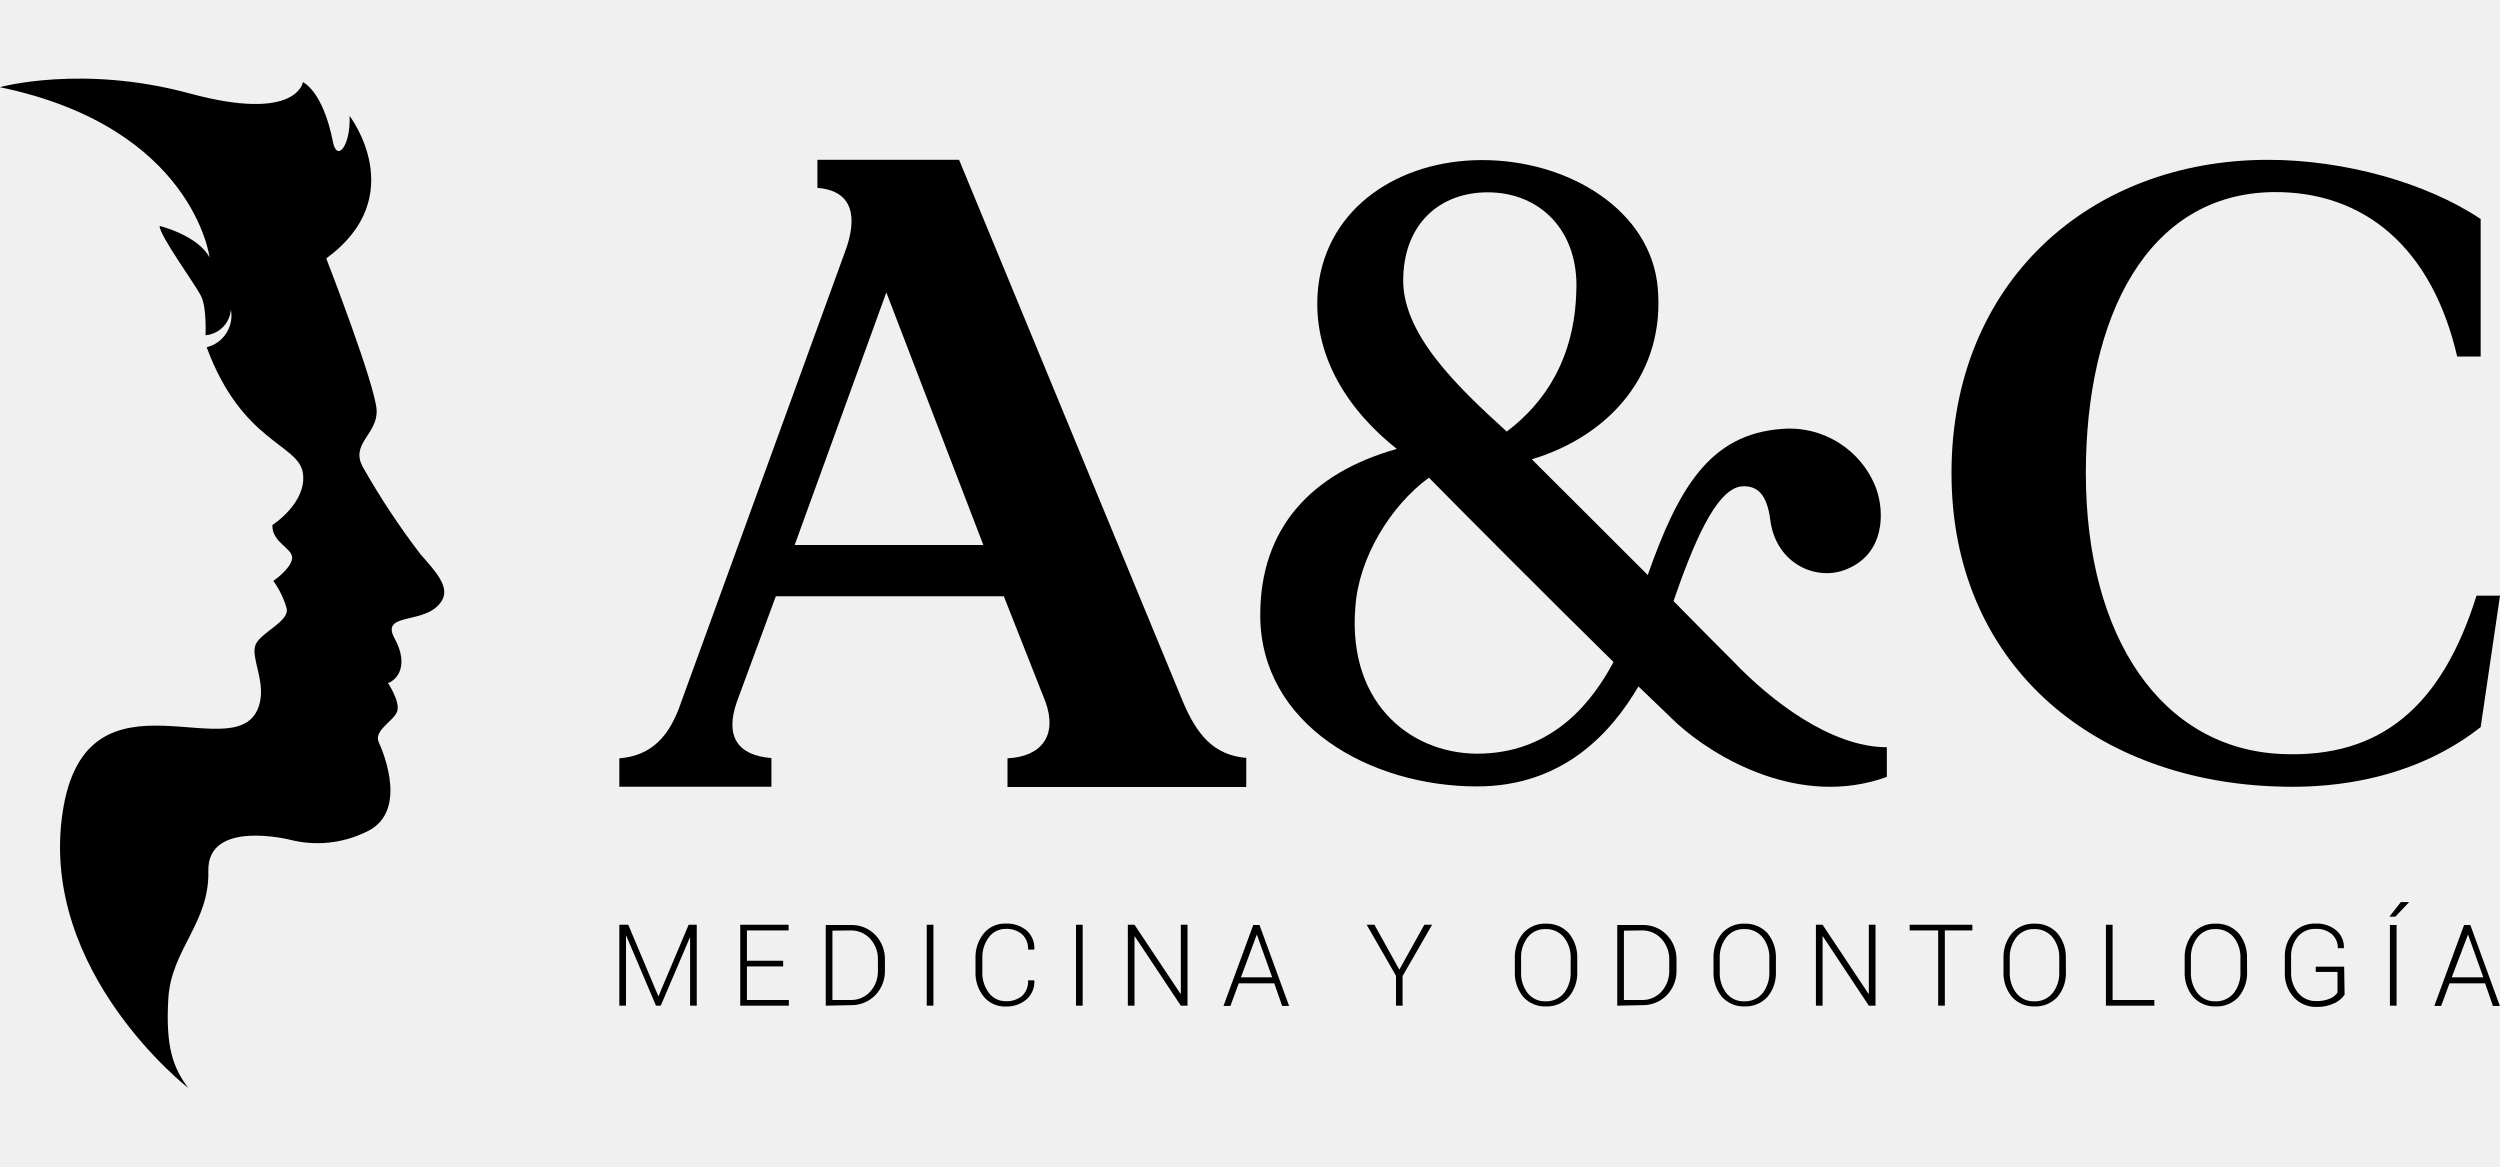
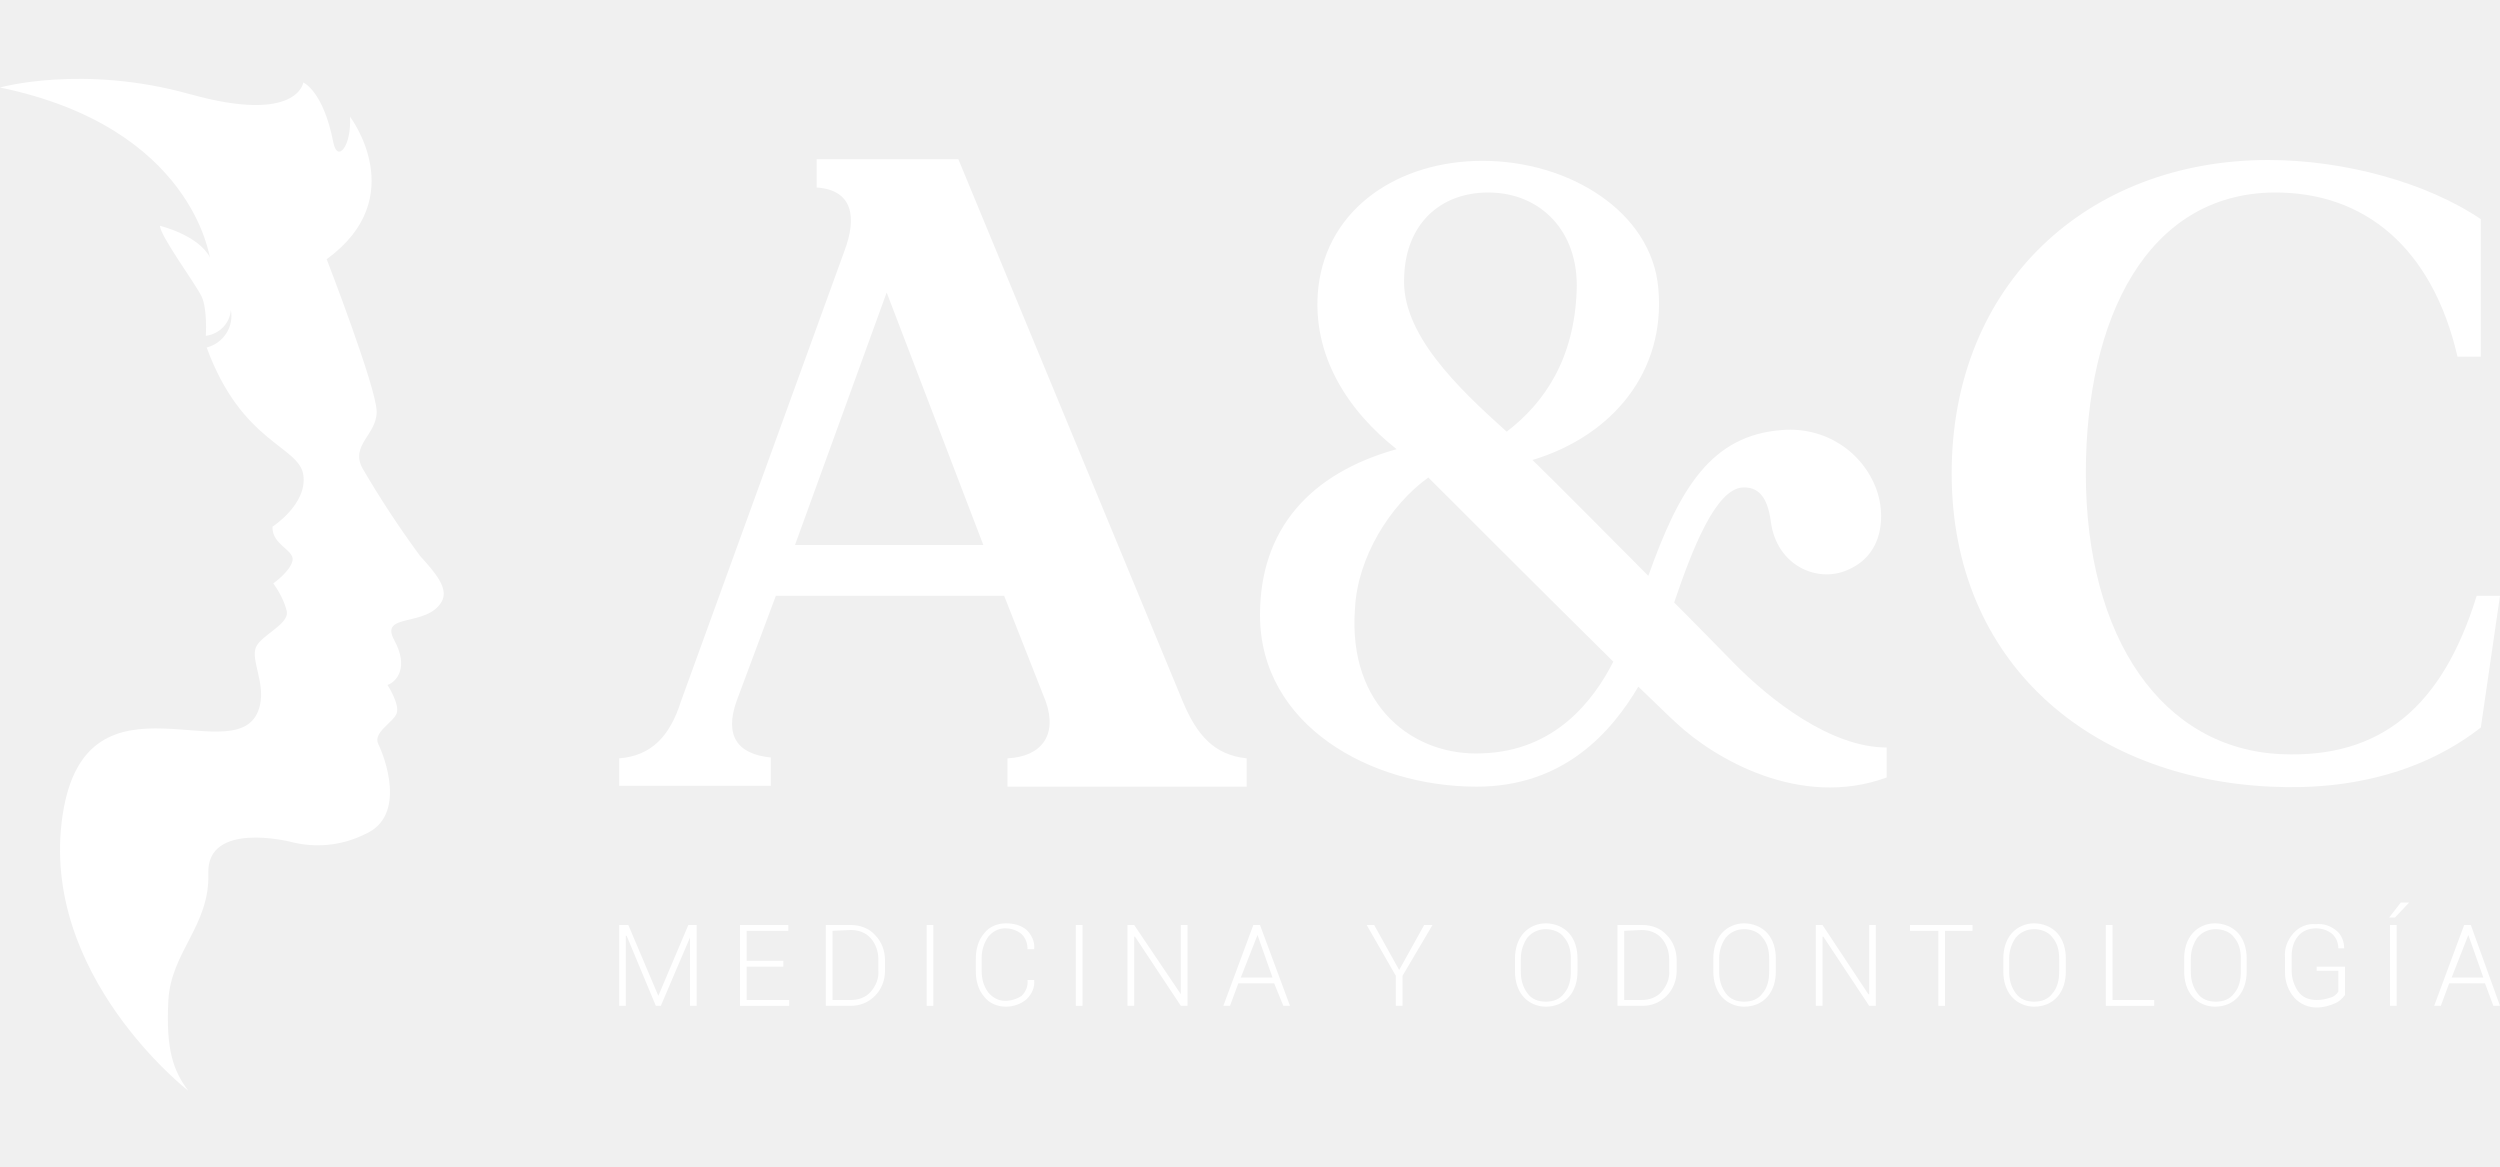
- <svg xmlns="http://www.w3.org/2000/svg" id="Capa_1" data-name="Capa 1" viewBox="0 0 300 140">
-   <path d="M0,10.46s9.85-2.75,22.75.75,13.6-1.35,13.6-1.35,2.39,1,3.6,7.16c.49,2.5,2.15.44,2-3.11,0,0,7.41,9.65-2.8,17.1,0,0,6,15.45,6.05,18.3s-3.2,3.95-1.65,6.75a90.15,90.15,0,0,0,6.91,10.45c1.75,2,3.52,3.86,2.6,5.5-1.75,3.1-7.51,1.3-5.71,4.6s.25,5-.79,5.36c0,0,1.5,2.25,1.1,3.4s-2.86,2.3-2.21,3.7,3.55,8.55-1.6,10.8a13.32,13.32,0,0,1-9.05.9s-9.95-2.5-9.8,3.75-4.45,9.4-4.8,15.3.6,8.35,2.4,10.75c0,0-17.9-13.9-15.1-33s21.67-4.41,23.69-13.3c.6-2.65-1.09-5.36-.54-6.86s4.1-2.8,3.75-4.4a10.55,10.55,0,0,0-1.6-3.3s2.05-1.4,2.25-2.65S32.59,65.14,32.69,63c0,0,4.16-2.66,3.66-6.21s-7.3-3.62-11.55-15.12a3.92,3.92,0,0,0,2.91-4.52,3.35,3.35,0,0,1-3.05,3.08s.17-3.22-.51-4.65-5-7.27-5-8.47c0,0,4.57,1.12,6,3.78,0,0-1.95-15.6-25.13-20.42" />
-   <path d="M149.55,91v3.44H120.9V91c4.14-.21,6-2.79,4.56-6.77l-5-12.68H93.1L88.43,84.2c-1.48,4.19.11,6.45,4.14,6.77v3.44H74.32V91c3.93-.32,6.05-2.68,7.43-6.77l19.63-53.95c1.59-4.19,1-7.41-3.29-7.73V19.18h17l26.85,65c1.69,4,3.71,6.45,7.64,6.77M118,65.4,106.36,35.09l-11,30.31Z" />
-   <path d="M226.42,89.68v3.55C216,97,205.75,90.93,201.18,86.76c-1-.94-2.58-2.51-4.57-4.39-3.18,5.43-8.94,12-19.38,12-12.82,0-26-7.41-26-20.57,0-10.33,6-17,16.39-19.93-5.56-4.39-10.33-11.07-9.44-19.42,1.1-9.6,9.74-15.24,19.68-15.24,10.43,0,20.27,6.05,21.07,15.34.89,10-5.47,17.65-15.11,20.57,3.48,3.44,9,9,13.91,13.88,3.68-10.44,7.46-16.91,16.1-17.53a11.11,11.11,0,0,1,11.33,7.2c1,2.82,1,7.72-3.48,9.6-3.57,1.57-8.54-.52-9.24-5.84-.39-3.14-1.59-4.18-3.38-4.07-3.18.2-6,7.3-8.24,13.77,3.28,3.35,6,6.06,7.15,7.21,4.47,4.7,11.73,10.33,18.48,10.33M193.63,79.45c-7.65-7.51-18.09-18-22.16-22.13C166.9,60.66,163,66.93,162.63,73c-.9,11.8,7.15,17.75,15.3,17.43,8.64-.31,13.22-6.36,15.7-11M180.81,51.79c4.57-3.45,8.15-8.77,8.35-16.91.3-7.21-4.37-11.8-10.63-11.8-5.77,0-9.94,3.76-10.14,10.13-.3,6.78,6.56,13.25,12.42,18.58" />
-   <path d="M300,71.48l-2.32,15.77c-6.35,5-15,7.62-25.2,7.1-21.57-1-38.3-14.83-38.3-37.58s16.43-37.59,38-37.59c9.07,0,18.95,2.72,25.5,7.1v16.5h-2.82c-3-13-11.09-19.84-22.08-19.73C257.66,23.26,250.3,38,250.3,56.77c0,19.83,9.18,33.09,23.49,33.71,11.9.53,19.25-5.74,23.39-19Z" />
-   <polygon points="78.99 119.52 79.03 119.52 82.64 110.97 83.61 110.97 83.61 120.68 82.81 120.68 82.81 112.52 82.78 112.51 79.29 120.68 78.72 120.68 75.16 112.31 75.12 112.32 75.12 120.68 74.32 120.68 74.32 110.97 75.39 110.97 78.99 119.52" />
-   <polygon points="93.98 115.97 89.63 115.97 89.63 120 94.66 120 94.66 120.68 88.83 120.68 88.83 110.97 94.63 110.97 94.63 111.65 89.63 111.65 89.63 115.29 93.98 115.29 93.98 115.97" />
-   <path d="M99.09,120.68V111h3a3.94,3.94,0,0,1,2.94,1.18,4.17,4.17,0,0,1,1.16,3v1.25a4.13,4.13,0,0,1-1.16,3,4,4,0,0,1-2.94,1.19Zm.8-9V120h2.16a3.08,3.08,0,0,0,2.37-1,3.62,3.62,0,0,0,.93-2.55v-1.27a3.61,3.61,0,0,0-.93-2.53,3.11,3.11,0,0,0-2.37-1Z" />
-   <rect x="111.21" y="110.97" width="0.8" height="9.71" />
-   <path d="M124.12,117.64v0a2.82,2.82,0,0,1-.93,2.28,3.65,3.65,0,0,1-2.52.86,3.25,3.25,0,0,1-2.61-1.17,4.49,4.49,0,0,1-1-3V115a4.52,4.52,0,0,1,1-3,3.25,3.25,0,0,1,2.61-1.17,3.68,3.68,0,0,1,2.53.83,2.82,2.82,0,0,1,.92,2.29v0h-.75a2.39,2.39,0,0,0-.71-1.83,2.86,2.86,0,0,0-2-.65,2.47,2.47,0,0,0-2,1,4,4,0,0,0-.78,2.53v1.59a4,4,0,0,0,.78,2.55,2.47,2.47,0,0,0,2,1,2.86,2.86,0,0,0,2-.64,2.37,2.37,0,0,0,.71-1.86Z" />
-   <rect x="129.12" y="110.97" width="0.8" height="9.71" />
-   <polygon points="142.5 120.68 141.7 120.68 136.18 112.37 136.14 112.37 136.14 120.68 135.34 120.68 135.34 110.97 136.14 110.97 141.66 119.26 141.7 119.25 141.7 110.97 142.5 110.97 142.5 120.68" />
-   <path d="M152.91,118h-4.26l-1,2.71h-.83l3.57-9.71h.75l3.55,9.71h-.83Zm-4-.72h3.75l-1.84-5.14h0Z" />
-   <polygon points="167.92 116.36 170.92 110.97 171.85 110.97 168.31 117.13 168.31 120.68 167.52 120.68 167.52 117.09 164 110.97 164.93 110.97 167.92 116.36" />
-   <path d="M189.27,116.61a4.42,4.42,0,0,1-1,3,3.53,3.53,0,0,1-2.77,1.16,3.46,3.46,0,0,1-2.72-1.16,4.46,4.46,0,0,1-1-3V115a4.47,4.47,0,0,1,1-3,3.43,3.43,0,0,1,2.72-1.16,3.55,3.55,0,0,1,2.77,1.16,4.48,4.48,0,0,1,1,3Zm-.79-1.59a3.83,3.83,0,0,0-.8-2.53,2.72,2.72,0,0,0-2.21-1,2.6,2.6,0,0,0-2.16,1,3.88,3.88,0,0,0-.78,2.53v1.59a3.92,3.92,0,0,0,.78,2.55,2.63,2.63,0,0,0,2.16,1,2.75,2.75,0,0,0,2.22-1,3.93,3.93,0,0,0,.79-2.56Z" />
-   <path d="M194.07,120.68V111h3a3.94,3.94,0,0,1,2.94,1.18,4.18,4.18,0,0,1,1.17,3v1.25a4.14,4.14,0,0,1-1.17,3,4,4,0,0,1-2.94,1.19Zm.8-9V120H197a3.08,3.08,0,0,0,2.37-1,3.63,3.63,0,0,0,.94-2.55v-1.27a3.62,3.62,0,0,0-.94-2.53,3.11,3.11,0,0,0-2.37-1Z" />
-   <path d="M213.11,116.61a4.42,4.42,0,0,1-1,3,3.53,3.53,0,0,1-2.77,1.16,3.46,3.46,0,0,1-2.72-1.16,4.46,4.46,0,0,1-1-3V115a4.47,4.47,0,0,1,1-3,3.43,3.43,0,0,1,2.72-1.16,3.55,3.55,0,0,1,2.77,1.16,4.48,4.48,0,0,1,1,3Zm-.79-1.59a3.83,3.83,0,0,0-.8-2.53,2.72,2.72,0,0,0-2.21-1,2.6,2.6,0,0,0-2.16,1,3.88,3.88,0,0,0-.78,2.53v1.59a3.92,3.92,0,0,0,.78,2.55,2.63,2.63,0,0,0,2.16,1,2.75,2.75,0,0,0,2.22-1,3.93,3.93,0,0,0,.79-2.56Z" />
-   <polygon points="225.06 120.68 224.26 120.68 218.75 112.37 218.71 112.37 218.71 120.68 217.91 120.68 217.91 110.97 218.71 110.97 224.22 119.26 224.26 119.25 224.26 110.97 225.06 110.97 225.06 120.68" />
-   <polygon points="236.68 111.65 233.38 111.65 233.38 120.68 232.58 120.68 232.58 111.65 229.16 111.65 229.16 110.97 236.68 110.97 236.68 111.65" />
-   <path d="M247.91,116.61a4.42,4.42,0,0,1-1,3,3.53,3.53,0,0,1-2.77,1.16,3.46,3.46,0,0,1-2.72-1.16,4.46,4.46,0,0,1-1-3V115a4.47,4.47,0,0,1,1-3,3.43,3.43,0,0,1,2.72-1.16,3.51,3.51,0,0,1,2.76,1.16,4.43,4.43,0,0,1,1,3Zm-.8-1.59a3.83,3.83,0,0,0-.79-2.53,2.72,2.72,0,0,0-2.21-1,2.6,2.6,0,0,0-2.16,1,3.88,3.88,0,0,0-.78,2.53v1.59a3.92,3.92,0,0,0,.78,2.55,2.63,2.63,0,0,0,2.16,1,2.71,2.71,0,0,0,2.21-1,3.88,3.88,0,0,0,.79-2.56Z" />
-   <polygon points="253.51 120 258.52 120 258.52 120.68 252.71 120.68 252.71 110.97 253.51 110.97 253.51 120" />
-   <path d="M269.65,116.61a4.47,4.47,0,0,1-1,3,3.53,3.53,0,0,1-2.77,1.16,3.46,3.46,0,0,1-2.72-1.16,4.46,4.46,0,0,1-1-3V115a4.47,4.47,0,0,1,1-3,3.43,3.43,0,0,1,2.72-1.16,3.51,3.51,0,0,1,2.76,1.16,4.43,4.43,0,0,1,1,3Zm-.8-1.59a3.83,3.83,0,0,0-.79-2.53,2.72,2.72,0,0,0-2.21-1,2.6,2.6,0,0,0-2.16,1,3.88,3.88,0,0,0-.78,2.53v1.59a3.92,3.92,0,0,0,.78,2.55,2.63,2.63,0,0,0,2.16,1,2.71,2.71,0,0,0,2.21-1,3.88,3.88,0,0,0,.79-2.56Z" />
-   <path d="M281.35,119.37a3.07,3.07,0,0,1-1.19,1,4.65,4.65,0,0,1-2.17.46,3.56,3.56,0,0,1-2.74-1.16,4.18,4.18,0,0,1-1.07-3v-1.78a4.18,4.18,0,0,1,1-2.93,3.44,3.44,0,0,1,2.68-1.13,3.61,3.61,0,0,1,2.51.83,2.64,2.64,0,0,1,.9,2.12l0,0h-.73a2.17,2.17,0,0,0-.7-1.66,2.76,2.76,0,0,0-2-.65,2.62,2.62,0,0,0-2.11.94,3.65,3.65,0,0,0-.8,2.43v1.79a3.73,3.73,0,0,0,.83,2.5,2.73,2.73,0,0,0,2.18,1,3.94,3.94,0,0,0,1.66-.3,2,2,0,0,0,.9-.72v-2.48h-2.61V116h3.41Z" />
-   <path d="M288.1,108.25h1l0,0L287.44,110h-.71Zm-.51,12.43h-.8V111h.8Z" />
-   <path d="M298.21,118h-4.27l-1,2.71h-.82l3.57-9.71h.75l3.54,9.71h-.83Zm-4-.72H298l-1.84-5.14h0Z" />
+ <svg xmlns="http://www.w3.org/2000/svg" version="1.1" id="Capa_1" x="0px" y="0px" viewBox="0 0 300 140" style="enable-background:new 0 0 300 140;" xml:space="preserve">
+   <style type="text/css">
+ 	.st0{fill:#FFFFFF;}
+ </style>
+   <path class="st0" d="M0,10.5c0,0,9.9-2.8,22.8,0.8s13.6-1.4,13.6-1.4s2.4,1,3.6,7.2c0.5,2.5,2.2,0.4,2-3.1c0,0,7.4,9.7-2.8,17.1  c0,0,6,15.5,6,18.3s-3.2,4-1.7,6.8c2.1,3.6,4.4,7.1,6.9,10.5c1.8,2,3.5,3.9,2.6,5.5c-1.8,3.1-7.5,1.3-5.7,4.6s0.3,5-0.8,5.4  c0,0,1.5,2.3,1.1,3.4s-2.9,2.3-2.2,3.7s3.5,8.6-1.6,10.8c-2.8,1.4-6,1.7-9,0.9c0,0-10-2.5-9.8,3.8s-4.5,9.4-4.8,15.3  s0.6,8.4,2.4,10.8c0,0-17.9-13.9-15.1-33s21.7-4.4,23.7-13.3c0.6-2.7-1.1-5.4-0.5-6.9s4.1-2.8,3.7-4.4c-0.3-1.2-0.9-2.3-1.6-3.3  c0,0,2-1.4,2.3-2.7s-2.5-1.9-2.4-4.1c0,0,4.2-2.7,3.7-6.2S29,53.2,24.8,41.7c2-0.5,3.3-2.5,2.9-4.5c-0.1,1.6-1.4,2.9-3,3.1  c0,0,0.2-3.2-0.5-4.7s-5-7.3-5-8.5c0,0,4.6,1.1,6,3.8C25.1,30.9,23.2,15.3,0,10.5" />
+   <path class="st0" d="M149.6,91v3.4h-28.7V91c4.1-0.2,6-2.8,4.6-6.8l-5-12.7H93.1l-4.7,12.6c-1.5,4.2,0.1,6.4,4.1,6.8v3.4H74.3V91  c3.9-0.3,6.1-2.7,7.4-6.8l19.6-54c1.6-4.2,1-7.4-3.3-7.7v-3.4h17l26.9,65C143.6,88.2,145.7,90.6,149.6,91 M118,65.4l-11.6-30.3  l-11,30.3H118z" />
+   <path class="st0" d="M226.4,89.7v3.6c-10.4,3.8-20.7-2.3-25.2-6.5c-1-0.9-2.6-2.5-4.6-4.4c-3.2,5.4-8.9,12-19.4,12  c-12.8,0-26-7.4-26-20.6c0-10.3,6-17,16.4-19.9c-5.6-4.4-10.3-11.1-9.4-19.4c1.1-9.6,9.7-15.2,19.7-15.2c10.4,0,20.3,6.1,21.1,15.3  c0.9,10-5.5,17.7-15.1,20.6c3.5,3.4,9,9,13.9,13.9c3.7-10.4,7.5-16.9,16.1-17.5c5-0.4,9.6,2.5,11.3,7.2c1,2.8,1,7.7-3.5,9.6  c-3.6,1.6-8.5-0.5-9.2-5.8c-0.4-3.1-1.6-4.2-3.4-4.1c-3.2,0.2-6,7.3-8.2,13.8c3.3,3.3,6,6.1,7.1,7.2C212.4,84,219.7,89.7,226.4,89.7   M193.6,79.4c-7.6-7.5-18.1-18-22.2-22.1c-4.6,3.3-8.5,9.6-8.8,15.7c-0.9,11.8,7.1,17.8,15.3,17.4C186.6,90.1,191.2,84.1,193.6,79.4   M180.8,51.8c4.6-3.5,8.1-8.8,8.4-16.9c0.3-7.2-4.4-11.8-10.6-11.8c-5.8,0-9.9,3.8-10.1,10.1C168.1,40,174.9,46.5,180.8,51.8" />
+   <path class="st0" d="M300,71.5l-2.3,15.8c-6.4,5-15,7.6-25.2,7.1c-21.6-1-38.3-14.8-38.3-37.6s16.4-37.6,38-37.6  c9.1,0,19,2.7,25.5,7.1v16.5h-2.8c-3-13-11.1-19.8-22.1-19.7c-15.1,0.2-22.5,15-22.5,33.7c0,19.8,9.2,33.1,23.5,33.7  c11.9,0.5,19.3-5.7,23.4-19L300,71.5z" />
+   <polygon class="st0" points="79,119.5 79,119.5 82.6,111 83.6,111 83.6,120.7 82.8,120.7 82.8,112.5 82.8,112.5 79.3,120.7   78.7,120.7 75.2,112.3 75.1,112.3 75.1,120.7 74.3,120.7 74.3,111 75.4,111 " />
+   <polygon class="st0" points="94,116 89.6,116 89.6,120 94.7,120 94.7,120.7 88.8,120.7 88.8,111 94.6,111 94.6,111.7 89.6,111.7   89.6,115.3 94,115.3 " />
+   <path class="st0" d="M99.1,120.7V111h3c1.1,0,2.2,0.4,2.9,1.2c0.8,0.8,1.2,1.9,1.2,3v1.3c0,1.1-0.4,2.2-1.2,3  c-0.8,0.8-1.8,1.2-2.9,1.2L99.1,120.7z M99.9,111.7v8.3h2.2c0.9,0,1.8-0.3,2.4-1c0.6-0.7,1-1.6,0.9-2.6v-1.3c0-0.9-0.3-1.8-0.9-2.5  c-0.6-0.7-1.5-1-2.4-1L99.9,111.7z" />
+   <rect x="111.2" y="111" class="st0" width="0.8" height="9.7" />
+   <path class="st0" d="M124.1,117.6L124.1,117.6c0.1,0.9-0.3,1.7-0.9,2.3c-0.7,0.6-1.6,0.9-2.5,0.9c-1,0-2-0.4-2.6-1.2  c-0.7-0.8-1-1.9-1-3V115c0-1.1,0.3-2.2,1-3c0.6-0.8,1.6-1.2,2.6-1.2c0.9,0,1.8,0.2,2.5,0.8c0.6,0.6,1,1.4,0.9,2.3l0,0h-0.8  c0-0.7-0.2-1.3-0.7-1.8c-0.6-0.5-1.3-0.7-2-0.7c-0.8,0-1.5,0.4-2,1c-0.5,0.7-0.8,1.6-0.8,2.5v1.6c0,0.9,0.2,1.8,0.8,2.6  c0.5,0.6,1.2,1,2,1c0.7,0,1.4-0.2,2-0.6c0.5-0.5,0.8-1.2,0.7-1.9H124.1z" />
+   <rect x="129.1" y="111" class="st0" width="0.8" height="9.7" />
+   <polygon class="st0" points="142.5,120.7 141.7,120.7 136.2,112.4 136.1,112.4 136.1,120.7 135.3,120.7 135.3,111 136.1,111   141.7,119.3 141.7,119.3 141.7,111 142.5,111 " />
+   <path class="st0" d="M152.9,118h-4.3l-1,2.7h-0.8l3.6-9.7h0.8l3.6,9.7h-0.8L152.9,118z M148.9,117.3h3.8l-1.8-5.1l0,0L148.9,117.3z" />
+   <polygon class="st0" points="167.9,116.4 170.9,111 171.9,111 168.3,117.1 168.3,120.7 167.5,120.7 167.5,117.1 164,111 164.9,111   " />
+   <path class="st0" d="M189.3,116.6c0,1.1-0.3,2.2-1,3c-0.7,0.8-1.7,1.2-2.8,1.2c-1,0-2-0.4-2.7-1.2c-0.7-0.8-1-1.9-1-3V115  c0-1.1,0.3-2.2,1-3c0.7-0.8,1.7-1.2,2.7-1.2c1,0,2.1,0.4,2.8,1.2c0.7,0.8,1,1.9,1,3V116.6z M188.5,115c0-0.9-0.2-1.8-0.8-2.5  c-0.5-0.7-1.4-1-2.2-1c-0.8,0-1.6,0.3-2.2,1c-0.5,0.7-0.8,1.6-0.8,2.5v1.6c0,0.9,0.2,1.8,0.8,2.6c0.5,0.7,1.3,1,2.2,1  c0.9,0,1.7-0.3,2.2-1c0.6-0.7,0.8-1.6,0.8-2.6L188.5,115z" />
+   <path class="st0" d="M194.1,120.7V111h3c1.1,0,2.2,0.4,2.9,1.2c0.8,0.8,1.2,1.9,1.2,3v1.3c0,1.1-0.4,2.2-1.2,3  c-0.8,0.8-1.8,1.2-2.9,1.2L194.1,120.7z M194.9,111.7v8.3h2.1c0.9,0,1.8-0.3,2.4-1c0.6-0.7,1-1.6,0.9-2.6v-1.3  c0-0.9-0.3-1.8-0.9-2.5c-0.6-0.7-1.5-1-2.4-1L194.9,111.7z" />
+   <path class="st0" d="M213.1,116.6c0,1.1-0.3,2.2-1,3c-0.7,0.8-1.7,1.2-2.8,1.2c-1,0-2-0.4-2.7-1.2c-0.7-0.8-1-1.9-1-3V115  c0-1.1,0.3-2.2,1-3c0.7-0.8,1.7-1.2,2.7-1.2c1,0,2.1,0.4,2.8,1.2c0.7,0.8,1,1.9,1,3V116.6z M212.3,115c0-0.9-0.2-1.8-0.8-2.5  c-0.5-0.7-1.4-1-2.2-1c-0.8,0-1.6,0.3-2.2,1c-0.5,0.7-0.8,1.6-0.8,2.5v1.6c0,0.9,0.2,1.8,0.8,2.6c0.5,0.7,1.3,1,2.2,1  c0.9,0,1.7-0.3,2.2-1c0.6-0.7,0.8-1.6,0.8-2.6L212.3,115z" />
+   <polygon class="st0" points="225.1,120.7 224.3,120.7 218.8,112.4 218.7,112.4 218.7,120.7 217.9,120.7 217.9,111 218.7,111   224.2,119.3 224.3,119.3 224.3,111 225.1,111 " />
+   <polygon class="st0" points="236.7,111.7 233.4,111.7 233.4,120.7 232.6,120.7 232.6,111.7 229.2,111.7 229.2,111 236.7,111 " />
+   <path class="st0" d="M247.9,116.6c0,1.1-0.3,2.2-1,3c-0.7,0.8-1.7,1.2-2.8,1.2c-1,0-2-0.4-2.7-1.2c-0.7-0.8-1-1.9-1-3V115  c0-1.1,0.3-2.2,1-3c0.7-0.8,1.7-1.2,2.7-1.2c1,0,2.1,0.4,2.8,1.2c0.7,0.8,1,1.9,1,3L247.9,116.6z M247.1,115c0-0.9-0.2-1.8-0.8-2.5  c-0.5-0.7-1.4-1-2.2-1c-0.8,0-1.6,0.3-2.2,1c-0.5,0.7-0.8,1.6-0.8,2.5v1.6c0,0.9,0.2,1.8,0.8,2.6c0.5,0.7,1.3,1,2.2,1  c0.9,0,1.7-0.3,2.2-1c0.6-0.7,0.8-1.6,0.8-2.6V115z" />
+   <polygon class="st0" points="253.5,120 258.5,120 258.5,120.7 252.7,120.7 252.7,111 253.5,111 " />
+   <path class="st0" d="M269.6,116.6c0,1.1-0.3,2.2-1,3c-0.7,0.8-1.7,1.2-2.8,1.2c-1,0-2-0.4-2.7-1.2c-0.7-0.8-1-1.9-1-3V115  c0-1.1,0.3-2.2,1-3c0.7-0.8,1.7-1.2,2.7-1.2c1,0,2.1,0.4,2.8,1.2c0.7,0.8,1,1.9,1,3L269.6,116.6z M268.9,115c0-0.9-0.2-1.8-0.8-2.5  c-0.5-0.7-1.4-1-2.2-1c-0.8,0-1.6,0.3-2.2,1c-0.5,0.7-0.8,1.6-0.8,2.5v1.6c0,0.9,0.2,1.8,0.8,2.6c0.5,0.7,1.3,1,2.2,1  c0.9,0,1.7-0.3,2.2-1c0.6-0.7,0.8-1.6,0.8-2.6V115z" />
+   <path class="st0" d="M281.4,119.4c-0.3,0.4-0.7,0.8-1.2,1c-0.7,0.3-1.4,0.5-2.2,0.5c-1,0-2-0.4-2.7-1.2c-0.7-0.8-1.1-1.9-1.1-3v-1.8  c-0.1-1.1,0.3-2.1,1-2.9c0.7-0.8,1.7-1.2,2.7-1.1c0.9-0.1,1.8,0.2,2.5,0.8c0.6,0.5,0.9,1.3,0.9,2.1l0,0h-0.7c0-0.6-0.2-1.2-0.7-1.7  c-0.6-0.5-1.3-0.7-2-0.7c-0.8,0-1.6,0.3-2.1,0.9c-0.6,0.7-0.8,1.6-0.8,2.4v1.8c0,0.9,0.3,1.8,0.8,2.5c0.5,0.7,1.3,1,2.2,1  c0.6,0,1.1-0.1,1.7-0.3c0.4-0.1,0.7-0.4,0.9-0.7v-2.5h-2.6V116h3.4L281.4,119.4z" />
+   <path class="st0" d="M288.1,108.3h1l0,0l-1.7,1.8h-0.7L288.1,108.3z M287.6,120.7h-0.8V111h0.8V120.7z" />
+   <path class="st0" d="M298.2,118h-4.3l-1,2.7h-0.8l3.6-9.7h0.8l3.5,9.7h-0.8L298.2,118z M294.2,117.3h3.8l-1.8-5.1l0,0L294.2,117.3z" />
</svg>
